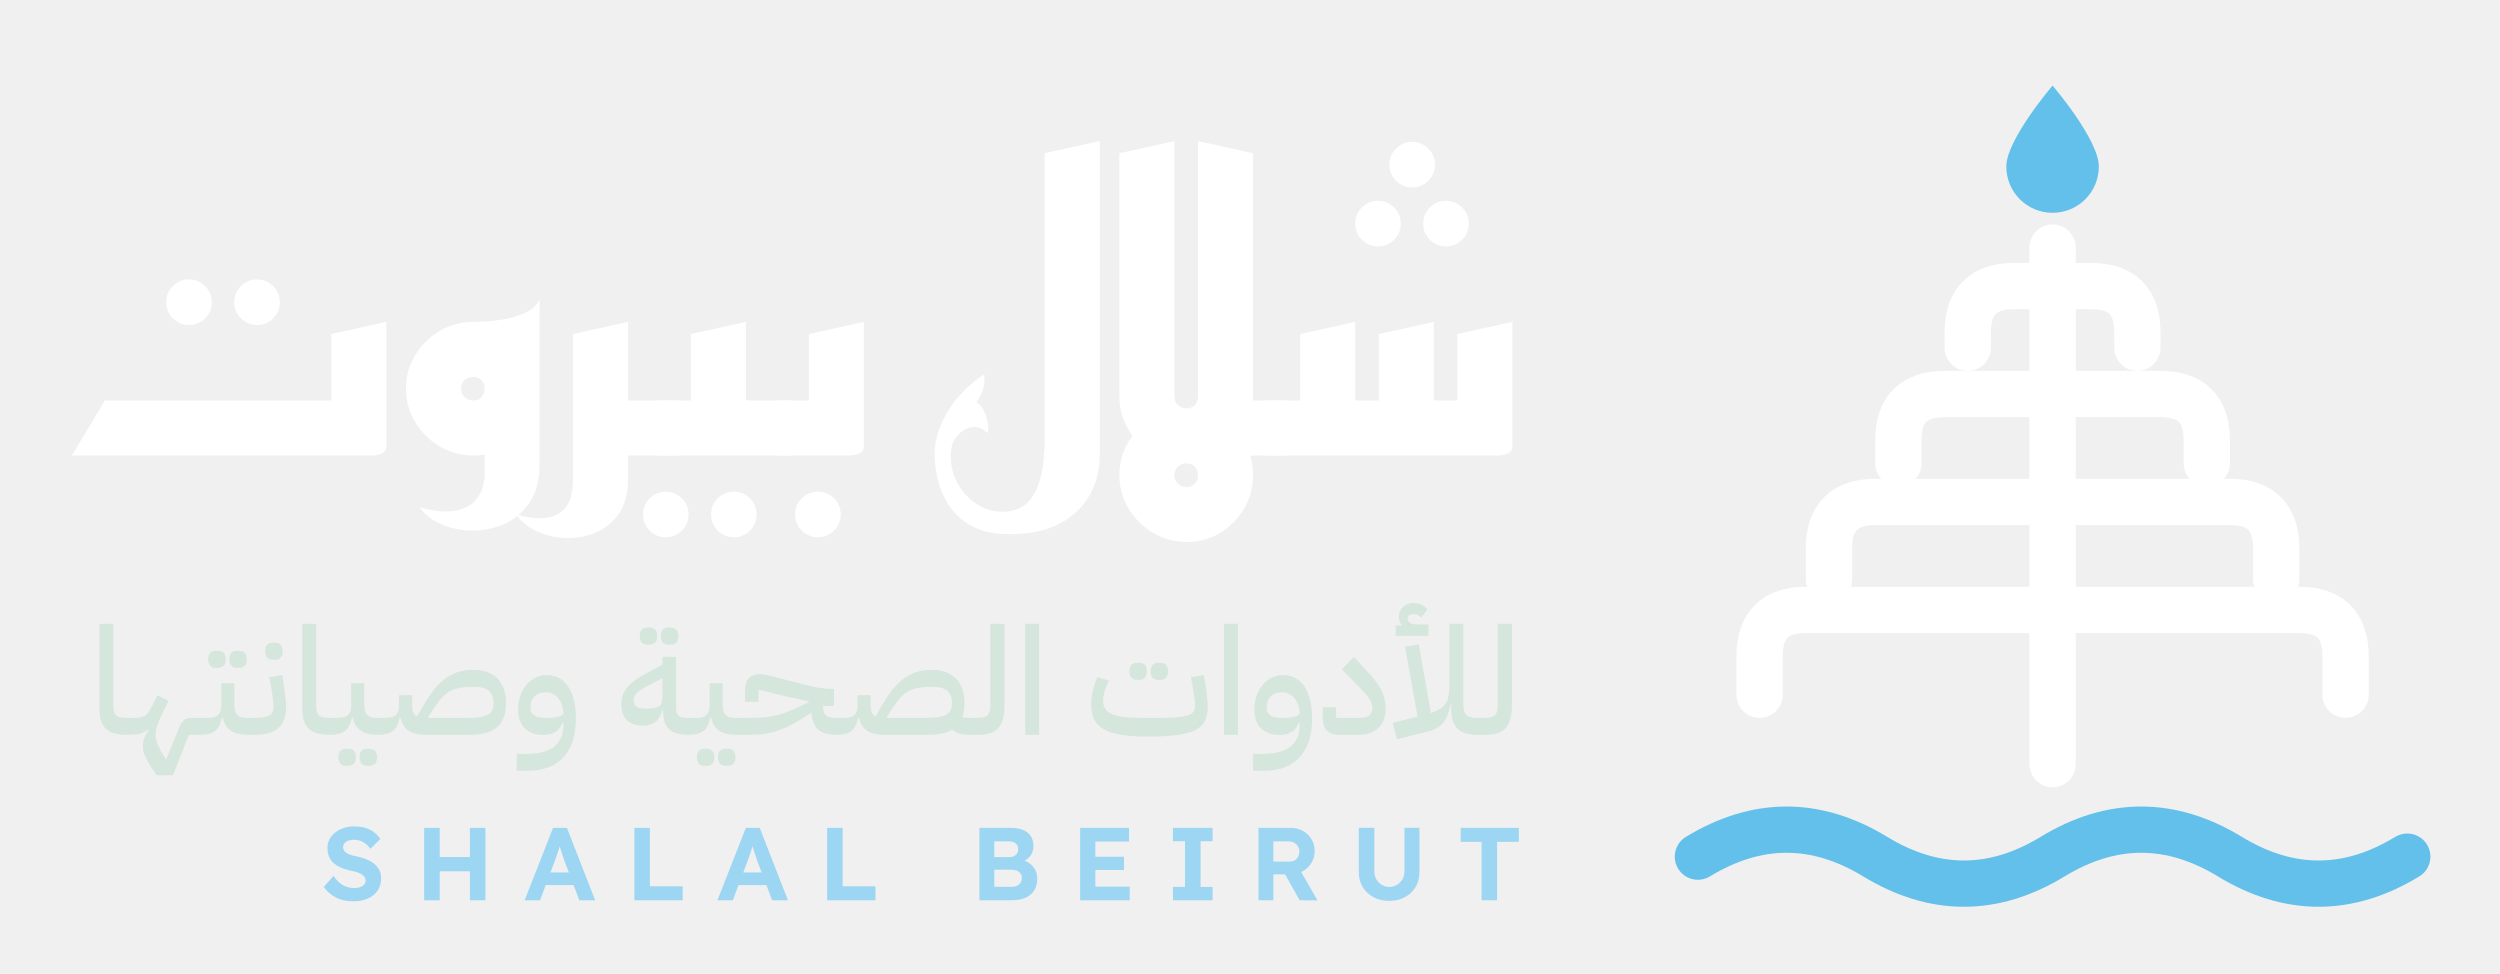
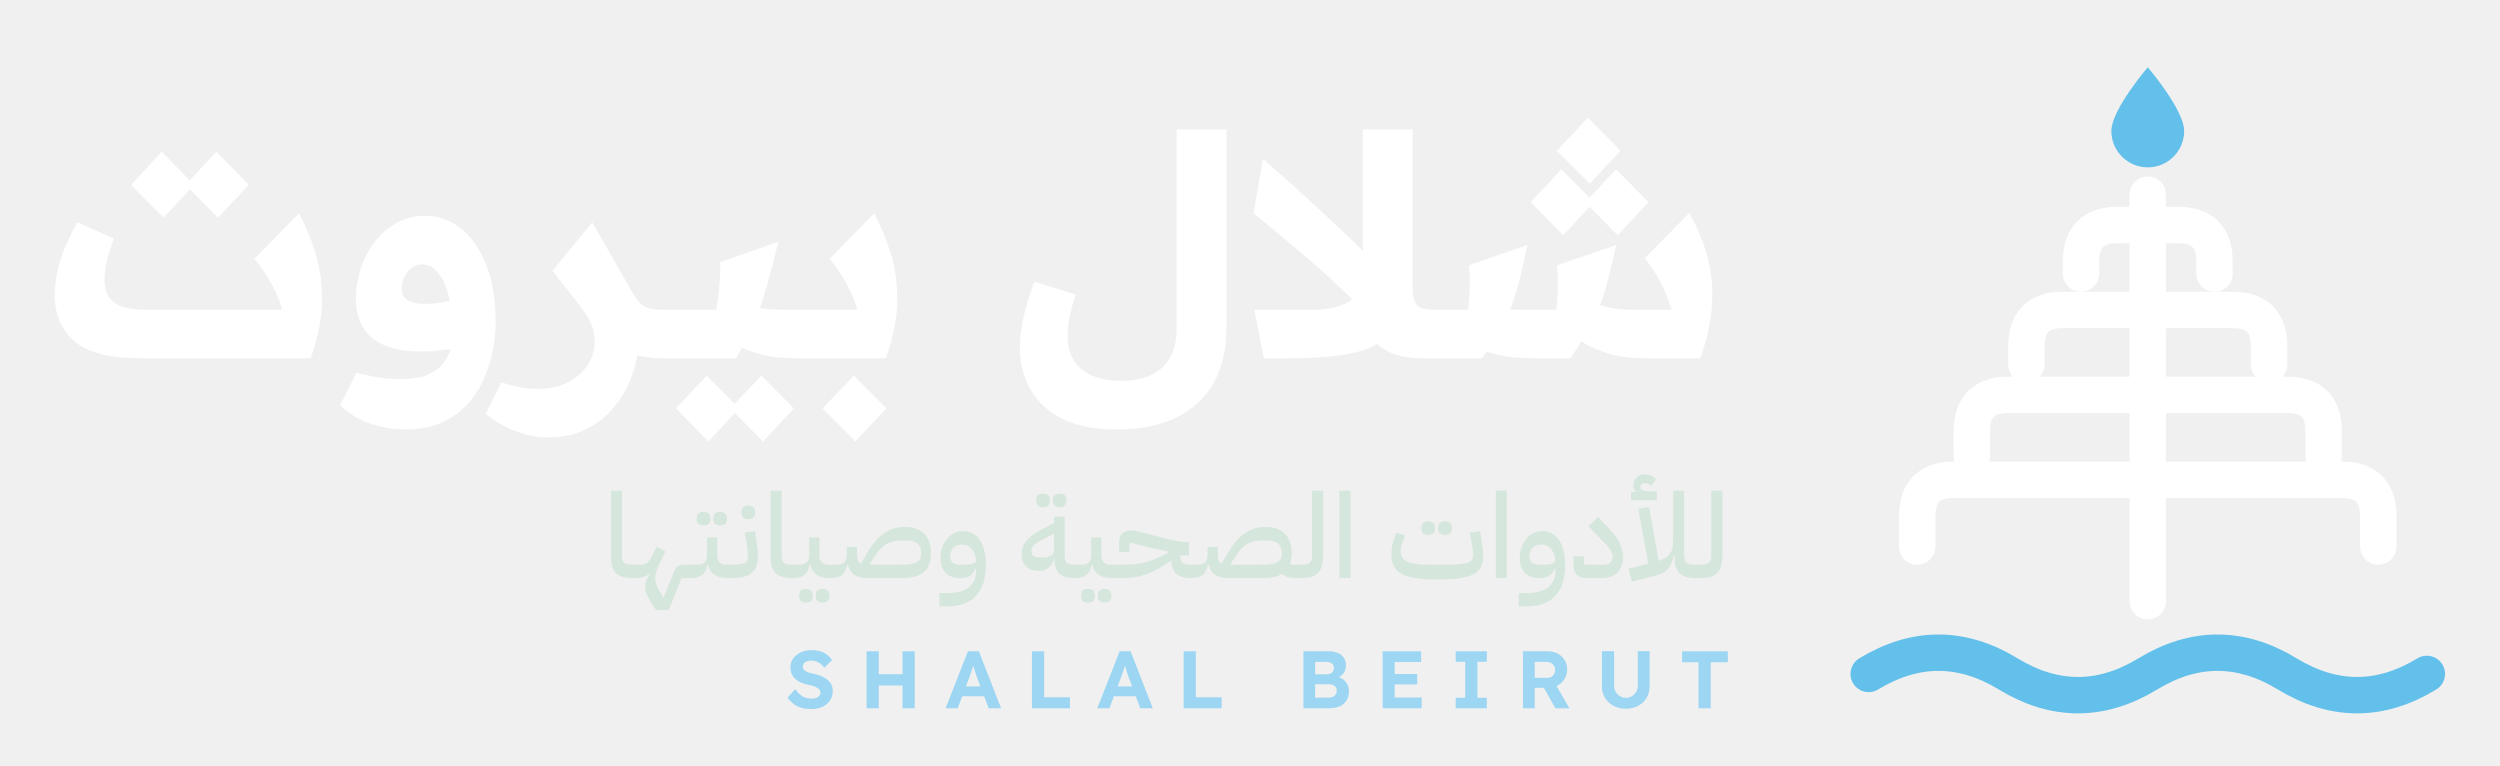
- <svg xmlns="http://www.w3.org/2000/svg" viewBox="0 0 483.4 188.0" width="483" height="188">
-   <g transform="translate(322.34 12) scale(1.490909) translate(-10 -1)">
+ <svg xmlns="http://www.w3.org/2000/svg" viewBox="0 0 614.4 188.0" width="614" height="188">
+   <g transform="translate(453.288 12) scale(1.490909) translate(-10 -1)">
    <path d="M60 4C60 4 54 11 54 14.5A6 6 0 0 0 66 14.5C66 11 60 4 60 4Z" fill="#62C0EA" />
    <g fill="none" stroke="#FFFFFF" stroke-width="6" stroke-linecap="round" stroke-linejoin="round">
      <path d="M60 25V92" />
      <path d="M49 38V36Q49 30 55 30H65Q71 30 71 36V38" />
      <path d="M40 53V50Q40 44 46 44H74Q80 44 80 50V53" />
      <path d="M31 68V64Q31 58 37 58H83Q89 58 89 64V68" />
      <path d="M22 83V78Q22 72 28 72H92Q98 72 98 78V83" />
    </g>
    <path d="M14 104q11.5-7 23 0t23 0t23 0t23 0" fill="none" stroke="#62C0EA" stroke-width="6" stroke-linecap="round" />
  </g>
  <g fill="#FFFFFF" transform="translate(12 88)">
-     <path transform="translate(20.14 -29.64) scale(0.076 -0.076)" d="M231,-58Q207,-58 190,-41Q173,-24 173,0Q173,24 190,41Q207,58 231,58Q255,58 272,41Q289,24 289,0Q289,-24 272,-41Q255,-58 231,-58ZM58,-58Q34,-58 17,-41Q0,-24 0,0Q0,24 17,41Q34,58 58,58Q82,58 99,41Q116,24 116,0Q116,-24 99,-41Q82,-58 58,-58Z" />
-     <path transform="translate(0.00 0.00) scale(0.076 -0.076)" d="M25,0L109,140L685,140L685,0L25,0ZM605,0L605,140L685,140L685,309L825,340L825,23Q825,11 815,6Q805,1 795,0.5Q785,0 785,0L605,0Z" />
-     <path transform="translate(64.60 0.00) scale(0.076 -0.076)" d="M60,-132Q117,-147 150.5,-140.5Q184,-134 200,-116Q216,-98 220.5,-79.5Q225,-61 225,-52L225,128L365,170L365,-22Q365,-81 340,-118.5Q315,-156 276.5,-173.5Q238,-191 195.5,-191Q153,-191 116.5,-175.5Q80,-160 60,-132ZM365,170L196,340Q209,340 233,341.5Q257,343 283.5,348.5Q310,354 332.5,365.5Q355,377 365,396L365,170ZM196,0Q150,0 111,23Q72,46 48.5,85Q25,124 25,170Q25,217 48.5,255.5Q72,294 111,317Q150,340 197,340Q243,340 281,317Q319,294 342,255.5Q365,217 365,170Q365,123 342,84.5Q319,46 281,23Q243,0 196,0ZM196,140Q209,140 217,148.5Q225,157 225,170Q225,183 217,191.5Q209,200 196,200Q183,200 174,191.5Q165,183 165,170Q165,157 174,148.5Q183,140 196,140Z" />
-     <path transform="translate(94.24 0.00) scale(0.076 -0.076)" d="M174,0L174,140L320,140L320,0L174,0ZM-85,-150Q-41,-162 -12.5,-159Q16,-156 32,-142Q48,-128 54,-106.5Q60,-85 60,-60L60,309L200,340L200,-60Q200,-113 177.5,-146.5Q155,-180 119,-195.5Q83,-211 43.5,-210Q4,-209 -30.5,-193.5Q-65,-178 -85,-150Z" />
-     <path transform="translate(112.33 11.40) scale(0.076 -0.076)" d="M231,-58Q207,-58 190,-41Q173,-24 173,0Q173,24 190,41Q207,58 231,58Q255,58 272,41Q289,24 289,0Q289,-24 272,-41Q255,-58 231,-58ZM58,-58Q34,-58 17,-41Q0,-24 0,0Q0,24 17,41Q34,58 58,58Q82,58 99,41Q116,24 116,0Q116,-24 99,-41Q82,-58 58,-58Z" />
-     <path transform="translate(117.04 0.00) scale(0.076 -0.076)" d="M100,0L100,140L320,140L320,0L100,0ZM-20,0L-20,140L60,140L60,309L200,340L200,23Q200,11 190,6Q180,1 170,0.5Q160,0 160,0L-20,0Z" />
-     <path transform="translate(141.74 11.40) scale(0.076 -0.076)" d="M58,-58Q34,-58 17,-41Q0,-24 0,0Q0,24 17,41Q34,58 58,58Q82,58 99,41Q116,24 116,0Q116,-24 99,-41Q82,-58 58,-58Z" />
-     <path transform="translate(139.84 0.00) scale(0.076 -0.076)" d="M-20,0L-20,140L60,140L60,309L200,340L200,23Q200,11 190,6Q180,1 170,0.5Q160,0 160,0L-20,0Z" />
-     <path transform="translate(166.82 0.00) scale(0.076 -0.076)" d="M305,40L305,769L445,800L445,0L305,40ZM216,-200Q155,-200 117,-178Q79,-156 59,-123Q39,-90 32,-56.5Q25,-23 25,0Q25,44 43.5,84Q62,124 91,155.5Q120,187 151,207Q153,188 149,171Q145,154 131,135Q142,130 149.5,115.5Q157,101 160,85Q163,69 160,57Q144,72 128,72.5Q112,73 98,64Q84,54 75,39.5Q66,25 66,-1Q66,-40 84,-72Q102,-104 132,-123.5Q162,-143 198,-143Q237,-143 260.5,-120.5Q284,-98 294.5,-56.5Q305,-15 305,40L305,309L445,340L445,0Q445,-56 419,-101.5Q393,-147 342.5,-173.5Q292,-200 216,-200Z" />
-     <path transform="translate(202.54 0.00) scale(0.076 -0.076)" d="M165,80L25,150L25,769L165,800L165,80Z" />
-     <path transform="translate(202.54 0.00) scale(0.076 -0.076)" d="M175,0L225,140L445,140L445,0L175,0ZM196,-20Q150,-20 111,3Q72,26 48.5,65Q25,104 25,150L165,150Q165,137 174,128.5Q183,120 196,120Q209,120 217,128.5Q225,137 225,150L365,150Q365,103 342,64.5Q319,26 281,3Q243,-20 196,-20ZM225,100L225,800L365,769L365,150L225,100ZM196,-220Q150,-220 111,-197Q72,-174 48.5,-135Q25,-96 25,-50Q25,-3 48.5,35.5Q72,74 111,97Q150,120 197,120Q243,120 281,97Q319,74 342,35.5Q365,-3 365,-50Q365,-97 342,-135.5Q319,-174 281,-197Q243,-220 196,-220ZM196,-80Q209,-80 217,-71.5Q225,-63 225,-50Q225,-37 217,-28.5Q209,-20 196,-20Q183,-20 174,-28.5Q165,-37 165,-50Q165,-63 174,-71.5Q183,-80 196,-80Z" />
-     <path transform="translate(250.04 -44.84) scale(0.076 -0.076)" d="M145,92Q121,92 104,109Q87,126 87,150Q87,174 104,191Q121,208 145,208Q169,208 186,191Q203,174 203,150Q203,126 186,109Q169,92 145,92ZM231,-58Q207,-58 190,-41Q173,-24 173,0Q173,24 190,41Q207,58 231,58Q255,58 272,41Q289,24 289,0Q289,-24 272,-41Q255,-58 231,-58ZM58,-58Q34,-58 17,-41Q0,-24 0,0Q0,24 17,41Q34,58 58,58Q82,58 99,41Q116,24 116,0Q116,-24 99,-41Q82,-58 58,-58Z" />
-     <path transform="translate(234.84 0.00) scale(0.076 -0.076)" d="M-20,0L-20,140L60,140L60,309L200,340L200,140L260,140L260,309L400,340L400,140L460,140L460,309L600,340L600,23Q600,11 590,6Q580,1 570,0.5Q560,0 560,0L-20,0Z" />
+     <path transform="translate(0.00 0.00) scale(0.076 -0.076)" d="M298,0Q148,0 83.5,54.5Q19,109 19,208Q19,252 35,309Q51,366 92,440L210,387Q194,342 187,310.5Q180,279 180,254Q180,215 197,194Q214,173 244.5,165Q275,157 315,157L678,157L697,0L298,0ZM578,0L578,157L754,157Q746,192 723,235Q700,278 665,322L809,469Q839,412 861,344Q883,276 883.5,191.5Q884,107 847,0L578,0ZM578,157L588,157L588,0L578,0Q548,0 548,78Q548,157 578,157ZM371,455L266,561L365,668L470,561L371,455ZM547,455L442,561L542,668L647,561L547,455Z" />
+     <path transform="translate(71.59 0.00) scale(0.076 -0.076)" d="M277,461Q322,461 363,438.5Q404,416 435.5,372Q467,328 485,264Q503,200 503,117Q503,72 493.5,24Q484,-24 463.5,-69.5Q443,-115 409,-151Q375,-187 326,-208.5Q277,-230 211,-230Q157,-230 102.5,-213Q48,-196 0,-152L52,-47Q81,-54 116,-60.5Q151,-67 196,-67Q222,-67 253,-62Q284,-57 312.5,-36.5Q341,-16 358,30Q329,26 305,24Q281,22 264,22Q207,22 166.5,34Q126,46 100.5,68.5Q75,91 63,122.5Q51,154 51,192Q51,242 66.5,289.5Q82,337 111.5,376Q141,415 183,438Q225,461 277,461ZM199,225Q199,209 207.5,198Q216,187 232.5,181.5Q249,176 273,176Q297,176 318,179Q339,182 354,186Q351,209 340,236.5Q329,264 310,284Q291,304 264,304Q247,304 232,293Q217,282 208,264Q199,246 199,225Z" />
+     <path transform="translate(114.30 0.00) scale(0.076 -0.076)" d="M107,-256Q62,-256 7.5,-236Q-47,-216 -91,-179L-41,-78Q-1,-90 26,-94.5Q53,-99 77,-99Q131,-99 172.5,-78.5Q214,-58 237.5,-23Q261,12 261,53Q261,87 250.5,110.5Q240,134 223.5,155.5Q207,177 188,205L403,101Q403,89 403,77Q403,65 403,53Q403,23 393.5,-17Q384,-57 363,-98.5Q342,-140 307.5,-176Q273,-212 223.5,-234Q174,-256 107,-256ZM482,0Q446,0 414.5,6.5Q383,13 355.5,27Q328,41 303.5,63Q279,85 255,116L125,283L253,440L379,220Q393,196 405,182Q417,168 434.5,162.5Q452,157 482,157L492,157L492,0L482,0Z" />
+     <path transform="translate(151.70 0.00) scale(0.076 -0.076)" d="M0,0L0,157L162,157Q166,174 169,203Q172,232 174,261.5Q176,291 175,311L363,377Q345,304 327.5,240.5Q310,177 286.5,118.5Q263,60 226,0L0,0ZM420,0Q351,0 303,13.5Q255,27 223.5,45.5Q192,64 169,80L252,179Q267,172 286,167Q305,162 328,159.5Q351,157 377,157L442,157L442,0L420,0ZM0,157L10,157L10,0L0,0Q-30,0 -30,78Q-30,157 0,157ZM137,-269L32,-162L131,-56L236,-162L137,-269ZM313,-269L208,-162L308,-56L413,-162L313,-269Z" />
+     <path transform="translate(185.29 0.00) scale(0.076 -0.076)" d="M0,0L0,157L176,157Q168,192 145,235Q122,278 87,322L231,469Q261,412 283,344Q305,276 305.5,191.5Q306,107 269,0L0,0ZM0,157L10,157L10,0L0,0Q-30,0 -30,78Q-30,157 0,157ZM170,-269L64,-162L165,-56L270,-162L170,-269Z" />
+     <path transform="translate(237.20 0.00) scale(0.076 -0.076)" d="M331,-230Q243,-230 183,-207Q123,-184 87,-145.5Q51,-107 35,-61Q19,-15 19,30Q19,77 30.5,131Q42,185 66,248L199,206Q186,165 179.5,131.5Q173,98 173,72Q173,24 194.5,-8.5Q216,-41 255.5,-57Q295,-73 348,-73Q382,-73 413.5,-65Q445,-57 470.5,-37.5Q496,-18 511,15Q526,48 526,98L526,740L687,740L687,97Q687,-5 646.5,-78Q606,-151 527,-190.5Q448,-230 331,-230Z" />
+     <path transform="translate(294.65 0.00) scale(0.076 -0.076)" d="M425,87Q403,121 370,157Q337,193 296.5,231Q256,269 210.5,308.5Q165,348 116.5,388.5Q68,429 19,469L49,645Q136,569 204,506.5Q272,444 324.5,394Q377,344 414.5,305Q452,266 477,237L425,87ZM52,0L21,157L218,157Q233,157 259,160.5Q285,164 312.5,175.5Q340,187 360.5,211Q381,235 384,277L502,340Q510,264 506.5,207Q503,150 482.5,110.5Q462,71 419.5,46.5Q377,22 307,11Q237,0 135,0L52,0ZM571,0Q504,0 464,17.5Q424,35 404,62.5Q384,90 378,122Q372,154 372,182L372,740L533,740L533,227Q533,193 545,175Q557,157 604,157L616,157L616,0L571,0Z" />
+     <path transform="translate(341.47 0.00) scale(0.076 -0.076)" d="M674,0Q605,0 557.5,13.5Q510,27 478,45.5Q446,64 423,80L512,176Q530,168 561.5,162.5Q593,157 631,157L754,157Q742,202 719.5,244.5Q697,287 668,324L812,470Q835,428 854,379.5Q873,331 881.5,274.5Q890,218 883,150Q876,82 847,0L674,0ZM0,0L0,157L96,157Q99,178 100.5,200Q102,222 102,247Q102,272 99,301L288,366Q274,296 261,247Q248,198 232.5,160Q217,122 195.5,85Q174,48 142,0L0,0ZM310,0Q235,0 183,13.5Q131,27 100.5,44.5Q70,62 58,73L117,190Q142,174 179,165.5Q216,157 260,157L381,157Q384,172 385.5,194.5Q387,217 387,244.5Q387,272 384,301L575,366Q560,296 547,247Q534,198 518,160Q502,122 480.5,85Q459,48 428,0L310,0ZM0,157L10,157L10,0L0,0Q-30,0 -30,78Q-30,157 0,157ZM490,565L383,671L484,778L589,671L490,565ZM404,398L299,505L398,611L503,505L404,398ZM580,398L475,505L575,611L680,505L580,398Z" />
  </g>
-   <g fill="#D5E6DC" transform="translate(17.216 142)">
+   <g fill="#D5E6DC" transform="translate(148.164 142)">
    <path transform="translate(0.00 0.00) scale(0.029 -0.029)" d="M253,0Q155,0 112,40.5Q69,81 69,176L69,740L162,740L162,185Q162,143 181.5,128Q201,113 246,113L279,113L279,24L254,0L253,0Z" />
    <path transform="translate(8.09 0.00) scale(0.029 -0.029)" d="M171,-270Q144,-229 126.5,-200.5Q109,-172 98.5,-151Q88,-130 84,-113.5Q80,-97 80,-79Q80,-47 91.5,-18Q103,11 119,34L114,37Q94,18 64.5,9Q35,0 -24,0L-24,89L0,113L29,113Q70,113 93.5,128Q117,143 136,181L177,264L251,226L213,149Q200,123 191,102Q182,81 176,63.5Q170,46 167.5,30Q165,14 165,-2Q165,-19 169,-35Q173,-51 181,-70.5Q189,-90 202.5,-113Q216,-136 235,-166L317,36Q334,80 353,96.5Q372,113 407,113L487,113L487,24L463,0L387,0L281,-270L171,-270Z" />
    <path transform="translate(22.21 0.00) scale(0.029 -0.029)" d="M-24,89L0,113L33,113Q116,113 116,192L116,344L203,344L203,192Q203,113 281,113L319,113L319,24L294,0Q220,0 179.5,27.5Q139,55 126,114L120,114Q108,52 75.5,26Q43,0 -24,0L-24,89ZM220,446Q197,446 183.5,460Q170,474 170,503Q170,533 183.5,546.5Q197,560 220,560L235,560Q258,560 272,546.5Q286,533 286,503Q286,474 272,460Q258,446 235,446L220,446ZM79,446Q56,446 42.5,460Q29,474 29,503Q29,533 42.5,546.5Q56,560 79,560L94,560Q117,560 131,546.5Q145,533 145,503Q145,474 131,460Q117,446 94,446L79,446Z" />
    <path transform="translate(31.46 0.00) scale(0.029 -0.029)" d="M-24,89L0,113L21,113Q89,113 117,128.5Q145,144 145,185Q145,202 142.5,228Q140,254 133,297L117,384L204,398L217,311Q229,231 229,185Q229,91 178,45.5Q127,0 21,0L-24,0L-24,89ZM140,500Q117,500 103.5,514Q90,528 90,557Q90,587 103.5,600.5Q117,614 140,614L155,614Q178,614 192,600.5Q206,587 206,557Q206,528 192,514Q178,500 155,500L140,500Z" />
    <path transform="translate(39.24 0.00) scale(0.029 -0.029)" d="M253,0Q155,0 112,40.5Q69,81 69,176L69,740L162,740L162,185Q162,143 181.5,128Q201,113 246,113L279,113L279,24L254,0L253,0Z" />
    <path transform="translate(47.33 0.00) scale(0.029 -0.029)" d="M-24,89L0,113L33,113Q116,113 116,192L116,344L203,344L203,192Q203,113 281,113L319,113L319,24L294,0Q220,0 179.5,27.5Q139,55 126,114L120,114Q108,52 75.5,26Q43,0 -24,0L-24,89ZM222,-207Q199,-207 185.5,-193Q172,-179 172,-150Q172,-120 185.5,-106.5Q199,-93 222,-93L237,-93Q260,-93 274,-106.5Q288,-120 288,-150Q288,-179 274,-193Q260,-207 237,-207L222,-207ZM81,-207Q58,-207 44.5,-193Q31,-179 31,-150Q31,-120 44.5,-106.5Q58,-93 81,-93L96,-93Q119,-93 133,-106.5Q147,-120 147,-150Q147,-179 133,-193Q119,-207 96,-207L81,-207Z" />
    <path transform="translate(56.58 0.00) scale(0.029 -0.029)" d="M203,192Q203,138 236,122L285,206Q322,270 359.5,313.5Q397,357 437,383.5Q477,410 520,421.5Q563,433 610,433Q716,433 772.5,374.5Q829,316 829,213Q829,100 769,50Q709,0 586,0L294,0Q220,0 179.5,27.5Q139,55 126,114L120,114Q108,52 75.5,26Q43,0 -24,0L-24,89L0,113L33,113Q116,113 116,192L116,264L203,264L203,192ZM586,113Q670,113 708,134Q746,155 746,211Q746,319 625,319L595,319Q553,319 520,313Q487,307 459,292Q431,277 405.5,251Q380,225 354,185L311,119L314,113L586,113Z" />
    <path transform="translate(81.78 0.00) scale(0.029 -0.029)" d="M32,-127L99,-127Q224,-127 283.5,-77Q343,-27 343,58L343,82L338,82Q307,-1 210,-1Q129,-1 85,43.5Q41,88 41,169Q41,217 55.5,259Q70,301 95.5,331.5Q121,362 156,380Q191,398 232,398Q323,398 374.5,321.5Q426,245 426,108Q426,-56 344.5,-148Q263,-240 103,-240L32,-240L32,-127ZM235,113Q277,113 302.5,119Q328,125 343,138Q341,204 308.5,244Q276,284 223,284Q177,284 150,256Q123,228 123,183Q123,146 146.5,129.5Q170,113 215,113L235,113Z" />
    <path transform="translate(102.17 0.00) scale(0.029 -0.029)" d="M475,0Q384,0 344.5,37.5Q305,75 305,154L305,166L300,166Q285,110 253,85.5Q221,61 169,61Q100,61 63,98Q26,135 26,202Q26,236 36,264.5Q46,293 67,318Q88,343 119.5,365.5Q151,388 194,411L300,467L300,520L391,520L391,176Q391,140 409,126.5Q427,113 466,113L499,113L499,24L475,0ZM191,174Q251,174 275.5,189Q300,204 300,242L300,377L210,331Q156,303 132,281.5Q108,260 108,229Q108,200 126.5,187Q145,174 191,174ZM340,601Q317,601 303.5,615Q290,629 290,658Q290,688 303.5,701.5Q317,715 340,715L355,715Q378,715 392,701.5Q406,688 406,658Q406,629 392,615Q378,601 355,601L340,601ZM199,601Q176,601 162.5,615Q149,629 149,658Q149,688 162.5,701.5Q176,715 199,715L214,715Q237,715 251,701.5Q265,688 265,658Q265,629 251,615Q237,601 214,601L199,601Z" />
    <path transform="translate(116.64 0.00) scale(0.029 -0.029)" d="M-24,89L0,113L33,113Q116,113 116,192L116,344L203,344L203,192Q203,113 281,113L319,113L319,24L294,0Q220,0 179.5,27.5Q139,55 126,114L120,114Q108,52 75.5,26Q43,0 -24,0L-24,89ZM222,-207Q199,-207 185.5,-193Q172,-179 172,-150Q172,-120 185.5,-106.5Q199,-93 222,-93L237,-93Q260,-93 274,-106.5Q288,-120 288,-150Q288,-179 274,-193Q260,-207 237,-207L222,-207ZM81,-207Q58,-207 44.5,-193Q31,-179 31,-150Q31,-120 44.5,-106.5Q58,-93 81,-93L96,-93Q119,-93 133,-106.5Q147,-120 147,-150Q147,-179 133,-193Q119,-207 96,-207L81,-207Z" />
    <path transform="translate(125.89 0.00) scale(0.029 -0.029)" d="M-24,89L0,113L49,113Q98,113 139,115Q180,117 219,124.5Q258,132 299,146.5Q340,161 390,185L459,218L459,223L305,256L122,301L122,220L33,220L33,297Q33,351 59.5,377.5Q86,404 134,404Q147,404 164.5,401Q182,398 221,388L443,331Q539,306 608,306L626,306L626,193L553,193L553,188Q553,146 572,129.5Q591,113 634,113L667,113L667,24L643,0Q560,0 520.5,34.5Q481,69 476,147L425,115Q361,75 311.5,52Q262,29 219,17.5Q176,6 135.5,3Q95,0 49,0L-24,0L-24,89Z" />
    <path transform="translate(145.23 0.00) scale(0.029 -0.029)" d="M864,0Q827,0 799,7.5Q771,15 747,35Q690,0 586,0L294,0Q220,0 179.5,27.5Q139,55 126,114L120,114Q108,52 75.5,26Q43,0 -24,0L-24,89L0,113L33,113Q116,113 116,192L116,264L203,264L203,192Q203,138 236,122L285,206Q322,270 359.5,313.5Q397,357 437,383.5Q477,410 520,421.5Q563,433 610,433Q716,433 772.5,374.5Q829,316 829,213Q829,157 814,118Q826,115 838,114Q850,113 864,113L888,113L888,24L864,0ZM586,113Q670,113 708,134Q746,155 746,211Q746,319 625,319L595,319Q553,319 520,313Q487,307 459,292Q431,277 405.5,251Q380,225 354,185L311,119L314,113L586,113Z" />
    <path transform="translate(170.98 0.00) scale(0.029 -0.029)" d="M-24,89L0,113L35,113Q79,113 96.5,132Q114,151 114,192L114,740L208,740L208,192Q208,93 168,46.5Q128,0 35,0L-24,0L-24,89Z" />
    <path transform="translate(179.02 0.00) scale(0.029 -0.029)" d="M69,740L162,740L162,0L69,0L69,740Z" />
    <path transform="translate(192.56 0.00) scale(0.029 -0.029)" d="M424,-12Q317,-12 244,-0.5Q171,11 126,36.5Q81,62 61.5,103.5Q42,145 42,205Q42,285 83,384L160,361Q141,321 131,287.5Q121,254 121,225Q121,166 176.5,139.5Q232,113 358,113L498,113Q567,113 612.5,116.5Q658,120 685,129Q712,138 723.5,153Q735,168 735,191Q735,207 733,231.5Q731,256 723,297L707,384L794,398L808,311Q813,273 816,242.5Q819,212 819,191Q819,132 800,93Q781,54 735.5,31Q690,8 614,-2Q538,-12 424,-12ZM488,366Q465,366 451.5,380Q438,394 438,423Q438,453 451.5,466.5Q465,480 488,480L503,480Q526,480 540,466.5Q554,453 554,423Q554,394 540,380Q526,366 503,366L488,366ZM347,366Q324,366 310.5,380Q297,394 297,423Q297,453 310.5,466.5Q324,480 347,480L362,480Q385,480 399,466.5Q413,453 413,423Q413,394 399,380Q385,366 362,366L347,366Z" />
    <path transform="translate(217.44 0.00) scale(0.029 -0.029)" d="M69,740L162,740L162,0L69,0L69,740Z" />
    <path transform="translate(224.14 0.00) scale(0.029 -0.029)" d="M32,-127L99,-127Q224,-127 283.5,-77Q343,-27 343,58L343,82L338,82Q307,-1 210,-1Q129,-1 85,43.5Q41,88 41,169Q41,217 55.5,259Q70,301 95.5,331.5Q121,362 156,380Q191,398 232,398Q323,398 374.5,321.5Q426,245 426,108Q426,-56 344.5,-148Q263,-240 103,-240L32,-240L32,-127ZM235,113Q277,113 302.5,119Q328,125 343,138Q341,204 308.5,244Q276,284 223,284Q177,284 150,256Q123,228 123,183Q123,146 146.5,129.5Q170,113 215,113L235,113Z" />
    <path transform="translate(237.68 0.00) scale(0.029 -0.029)" d="M139,0Q88,0 59,27Q30,54 30,111L30,184L119,184L119,113L279,113Q326,113 343.5,132Q361,151 361,180Q361,210 338,244Q315,278 259,332L157,437L238,519L330,419Q363,384 385.5,353.5Q408,323 422,294.5Q436,266 442.5,237.5Q449,209 449,176Q449,93 402,46.5Q355,0 269,0L139,0Z" />
    <path transform="translate(251.78 0.00) scale(0.029 -0.029)" d="M10,80L176,121L93,587L184,603L265,145Q301,157 325,172Q349,187 363,208Q377,229 382.5,258.5Q388,288 388,329L388,740L481,740L481,192Q481,113 560,113L597,113L597,24L573,0Q483,0 441.5,42.5Q400,85 400,176L400,203L395,203Q381,123 348.5,82Q316,41 255,25L38,-30L10,80ZM30,729L69,729L70,734Q51,755 51,786Q51,826 79,852.5Q107,879 150,879Q176,879 201,867.5Q226,856 242,836L200,782Q177,805 150,805Q132,805 121,796.5Q110,788 110,775Q110,735 180,735L249,735L249,660L30,660L30,729Z" />
    <path transform="translate(269.09 0.00) scale(0.029 -0.029)" d="M-24,89L0,113L35,113Q79,113 96.5,132Q114,151 114,192L114,740L208,740L208,192Q208,93 168,46.5Q128,0 35,0L-24,0L-24,89Z" />
  </g>
-   <g fill="#9CD6F2" transform="translate(61.98 174)">
+   <g fill="#9CD6F2" transform="translate(192.928 174)">
    <path transform="translate(0.00 0.00) scale(0.02 -0.02)" d="M318,-10Q220,-10 150.5,25.5Q81,61 31,129L125,235Q174,167 222.5,142.5Q271,118 327,118Q358,118 382.5,127Q407,136 421.5,152Q436,168 436,189Q436,205 429,218.5Q422,232 409,242.5Q396,253 378,261.5Q360,270 338,276Q316,282 290,287Q234,299 192,318Q150,337 122,364Q94,391 80.5,426.5Q67,462 67,506Q67,568 102,614.5Q137,661 195,687.5Q253,714 323,714Q418,714 479.5,682Q541,650 578,592L482,498Q451,541 411,563Q371,585 325,585Q293,585 268.5,576.5Q244,568 231,551.5Q218,535 218,513Q218,495 227,481Q236,467 252.5,456.5Q269,446 293,438Q317,430 346,425Q401,414 445,395.5Q489,377 520.5,351Q552,325 569,291Q586,257 586,215Q586,144 552,94Q518,44 458,17Q398,-10 318,-10Z" />
    <path transform="translate(18.22 0.00) scale(0.02 -0.02)" d="M533,0L533,700L683,700L683,0L533,0ZM91,0L91,700L241,700L241,0L91,0ZM152,280L152,418L609,418L609,280L152,280Z" />
    <path transform="translate(39.30 0.00) scale(0.02 -0.02)" d="M8,0L283,700L417,700L690,0L537,0L395,377Q389,394 380.5,419Q372,444 363,472Q354,500 346.5,525.5Q339,551 334,567L361,568Q355,546 347.5,521.5Q340,497 331.5,471Q323,445 314.5,421Q306,397 298,375L157,0L8,0ZM136,147L186,269L505,269L556,147L136,147Z" />
    <path transform="translate(58.86 0.00) scale(0.02 -0.02)" d="M91,0L91,700L241,700L241,135L558,135L558,0L91,0Z" />
    <path transform="translate(76.58 0.00) scale(0.02 -0.02)" d="M8,0L283,700L417,700L690,0L537,0L395,377Q389,394 380.5,419Q372,444 363,472Q354,500 346.5,525.5Q339,551 334,567L361,568Q355,546 347.5,521.5Q340,497 331.5,471Q323,445 314.5,421Q306,397 298,375L157,0L8,0ZM136,147L186,269L505,269L556,147L136,147Z" />
    <path transform="translate(96.14 0.00) scale(0.02 -0.02)" d="M91,0L91,700L241,700L241,135L558,135L558,0L91,0Z" />
    <path transform="translate(125.58 0.00) scale(0.02 -0.02)" d="M91,0L91,700L395,700Q466,700 514,679.5Q562,659 587.5,620.5Q613,582 613,526Q613,468 582.5,428Q552,388 497,372L496,393Q542,382 576.5,356.5Q611,331 630.5,294Q650,257 650,210Q650,158 632.5,118.5Q615,79 582.5,52.5Q550,26 505,13Q460,0 405,0L91,0ZM235,130L399,130Q447,130 474,152.5Q501,175 501,216Q501,242 488,260Q475,278 451,287Q427,296 394,296L235,296L235,130ZM235,417L377,417Q405,417 424.5,426.5Q444,436 455,453.5Q466,471 466,494Q466,530 441.5,550Q417,570 369,570L235,570L235,417Z" />
    <path transform="translate(145.06 0.00) scale(0.02 -0.02)" d="M91,0L91,700L563,700L563,568L238,568L238,132L570,132L570,0L91,0ZM161,293L161,421L515,421L515,293L161,293Z" />
    <path transform="translate(163.36 0.00) scale(0.02 -0.02)" d="M73,0L73,129L190,129L190,571L73,571L73,700L456,700L456,571L340,571L340,129L456,129L456,0L73,0Z" />
    <path transform="translate(179.54 0.00) scale(0.02 -0.02)" d="M91,0L91,700L401,700Q467,700 519.5,671Q572,642 603,591.5Q634,541 634,476Q634,413 603,362Q572,311 519.5,281Q467,251 401,251L235,251L235,0L91,0ZM489,0L311,317L464,342L662,-1L489,0ZM235,374L395,374Q422,374 442.5,386.5Q463,399 474.5,421Q486,443 486,471Q486,500 472,522.5Q458,545 433,557.5Q408,570 375,570L235,570L235,374Z" />
    <path transform="translate(199.06 0.00) scale(0.02 -0.02)" d="M379,-6Q294,-6 227.5,29.5Q161,65 123,127.5Q85,190 85,269L85,701L235,701L235,278Q235,236 254.5,202.5Q274,169 307,149Q340,129 379,129Q420,129 453.5,149Q487,169 506.5,202.5Q526,236 526,278L526,701L671,701L671,269Q671,190 633.5,127.5Q596,65 530,29.5Q464,-6 379,-6Z" />
    <path transform="translate(219.78 0.00) scale(0.02 -0.02)" d="M236,0L236,565L34,565L34,700L596,700L596,565L386,565L386,0L236,0Z" />
  </g>
</svg>
